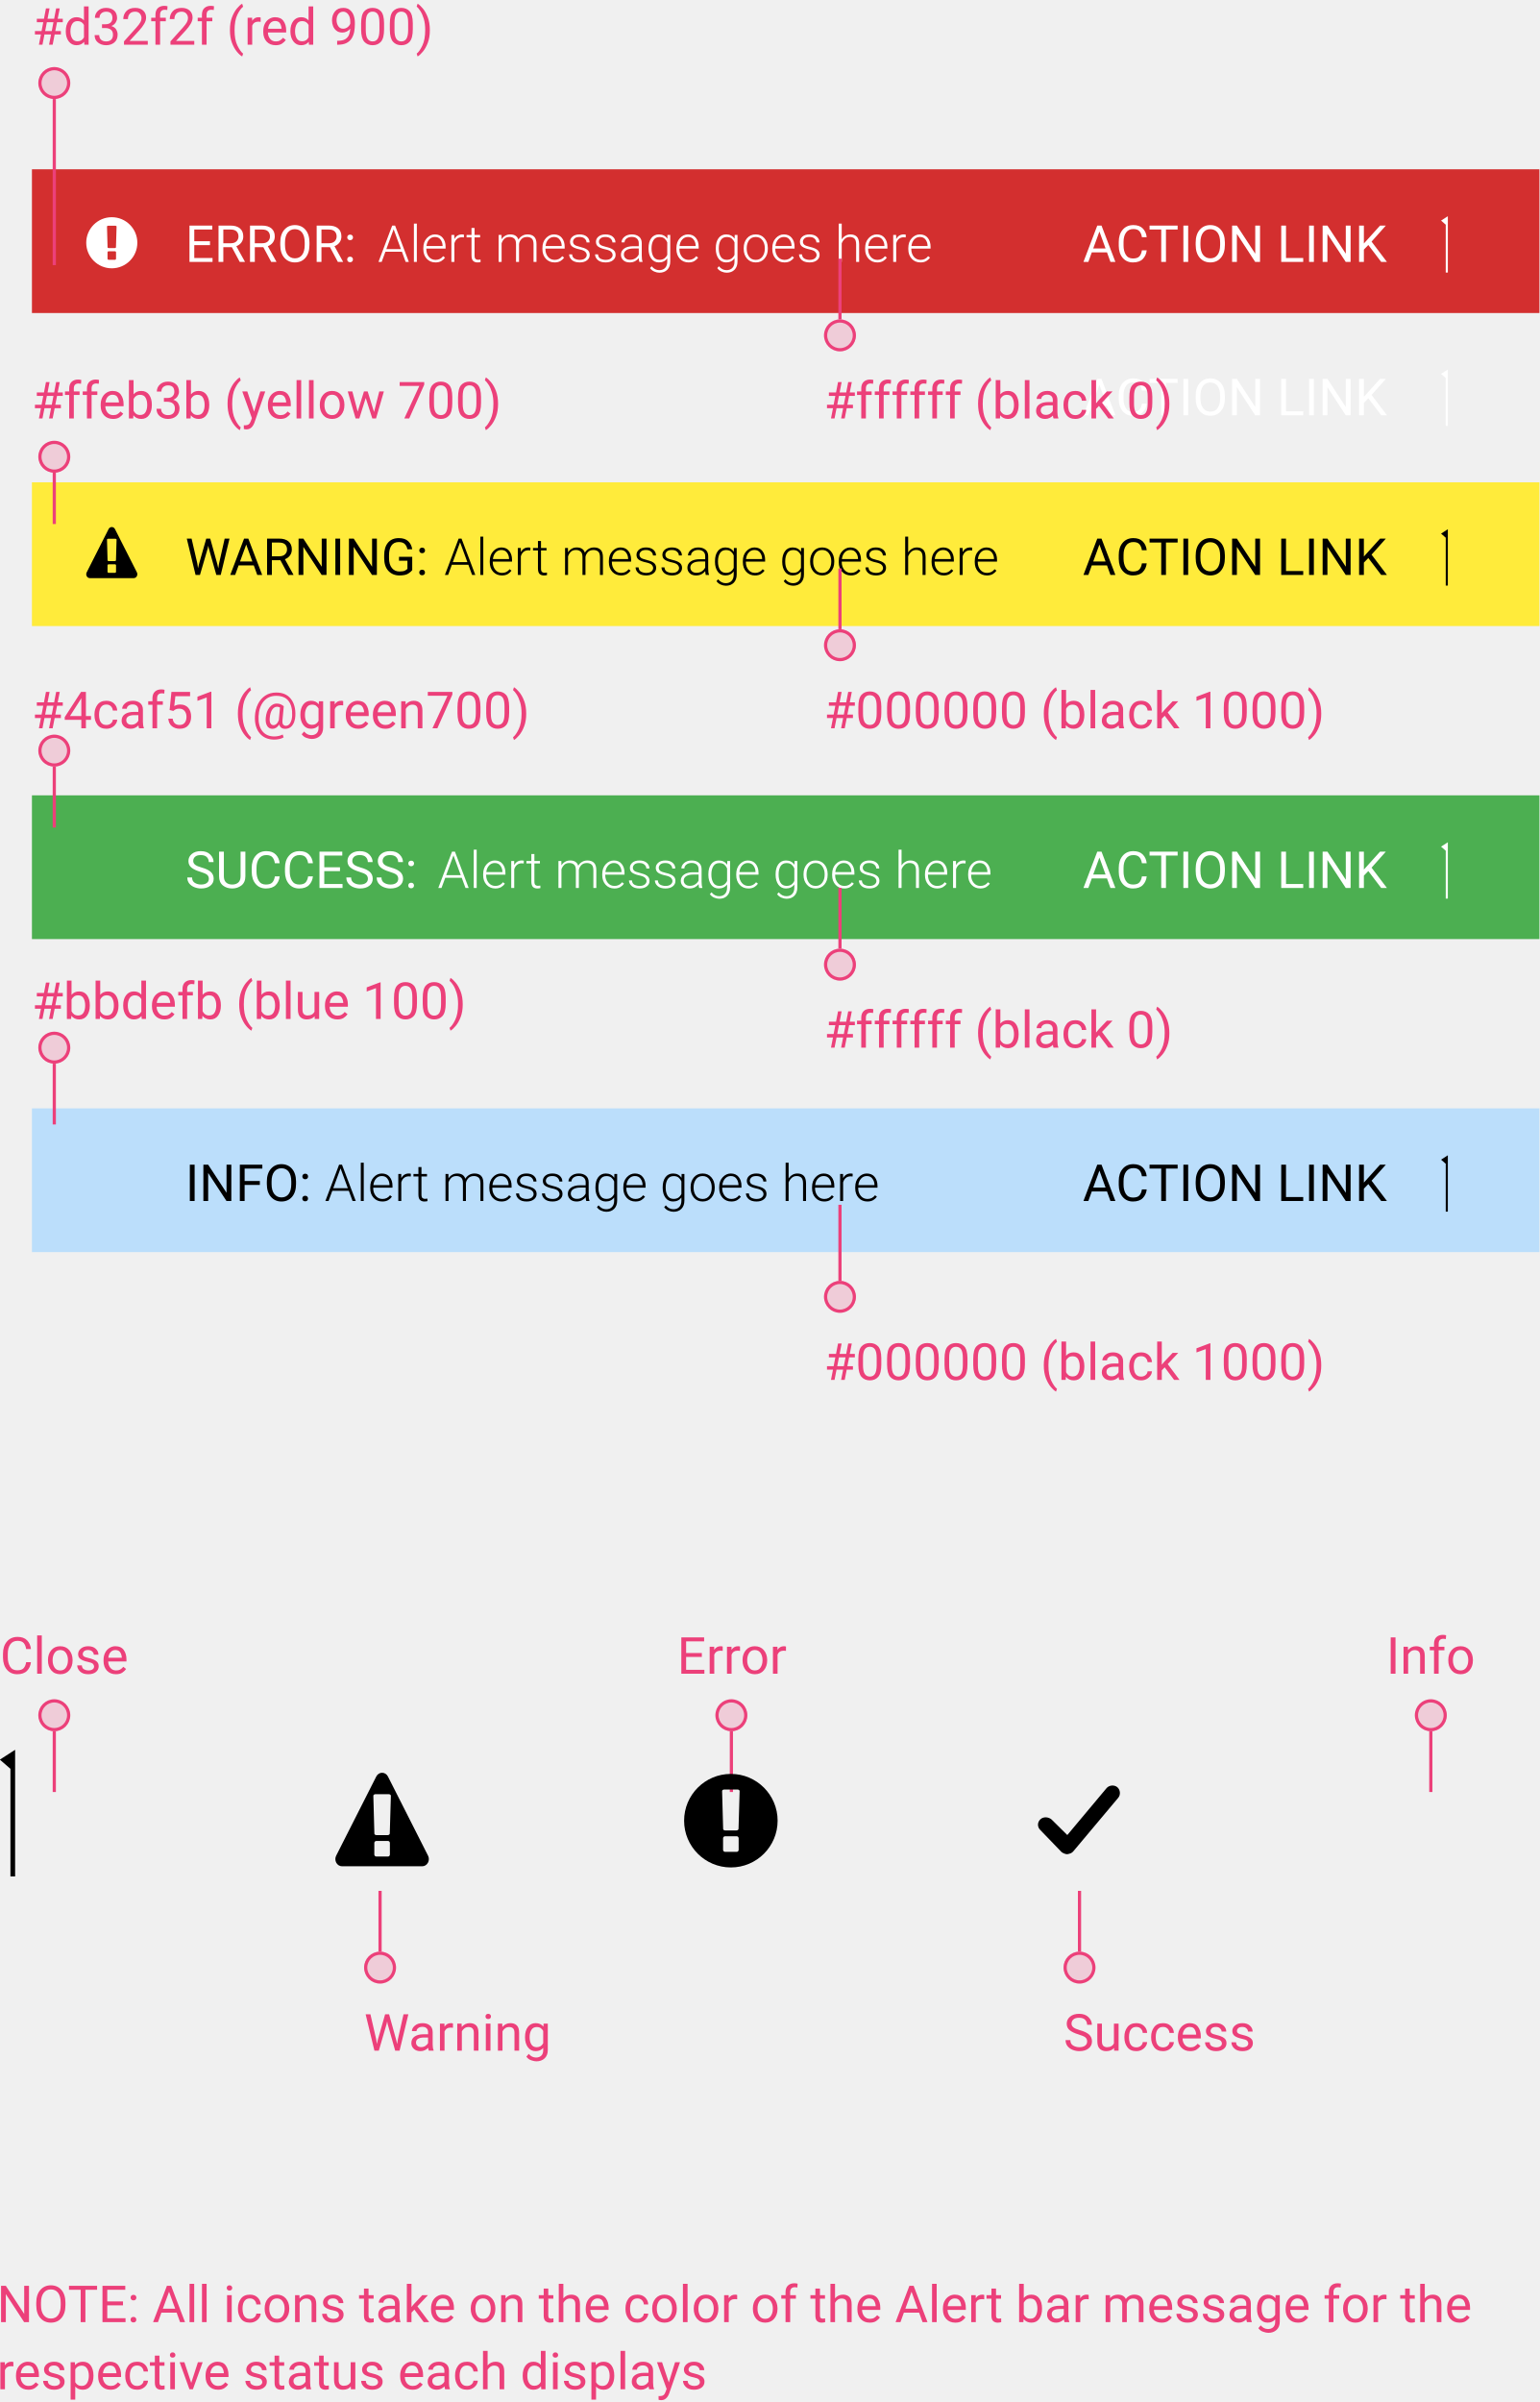
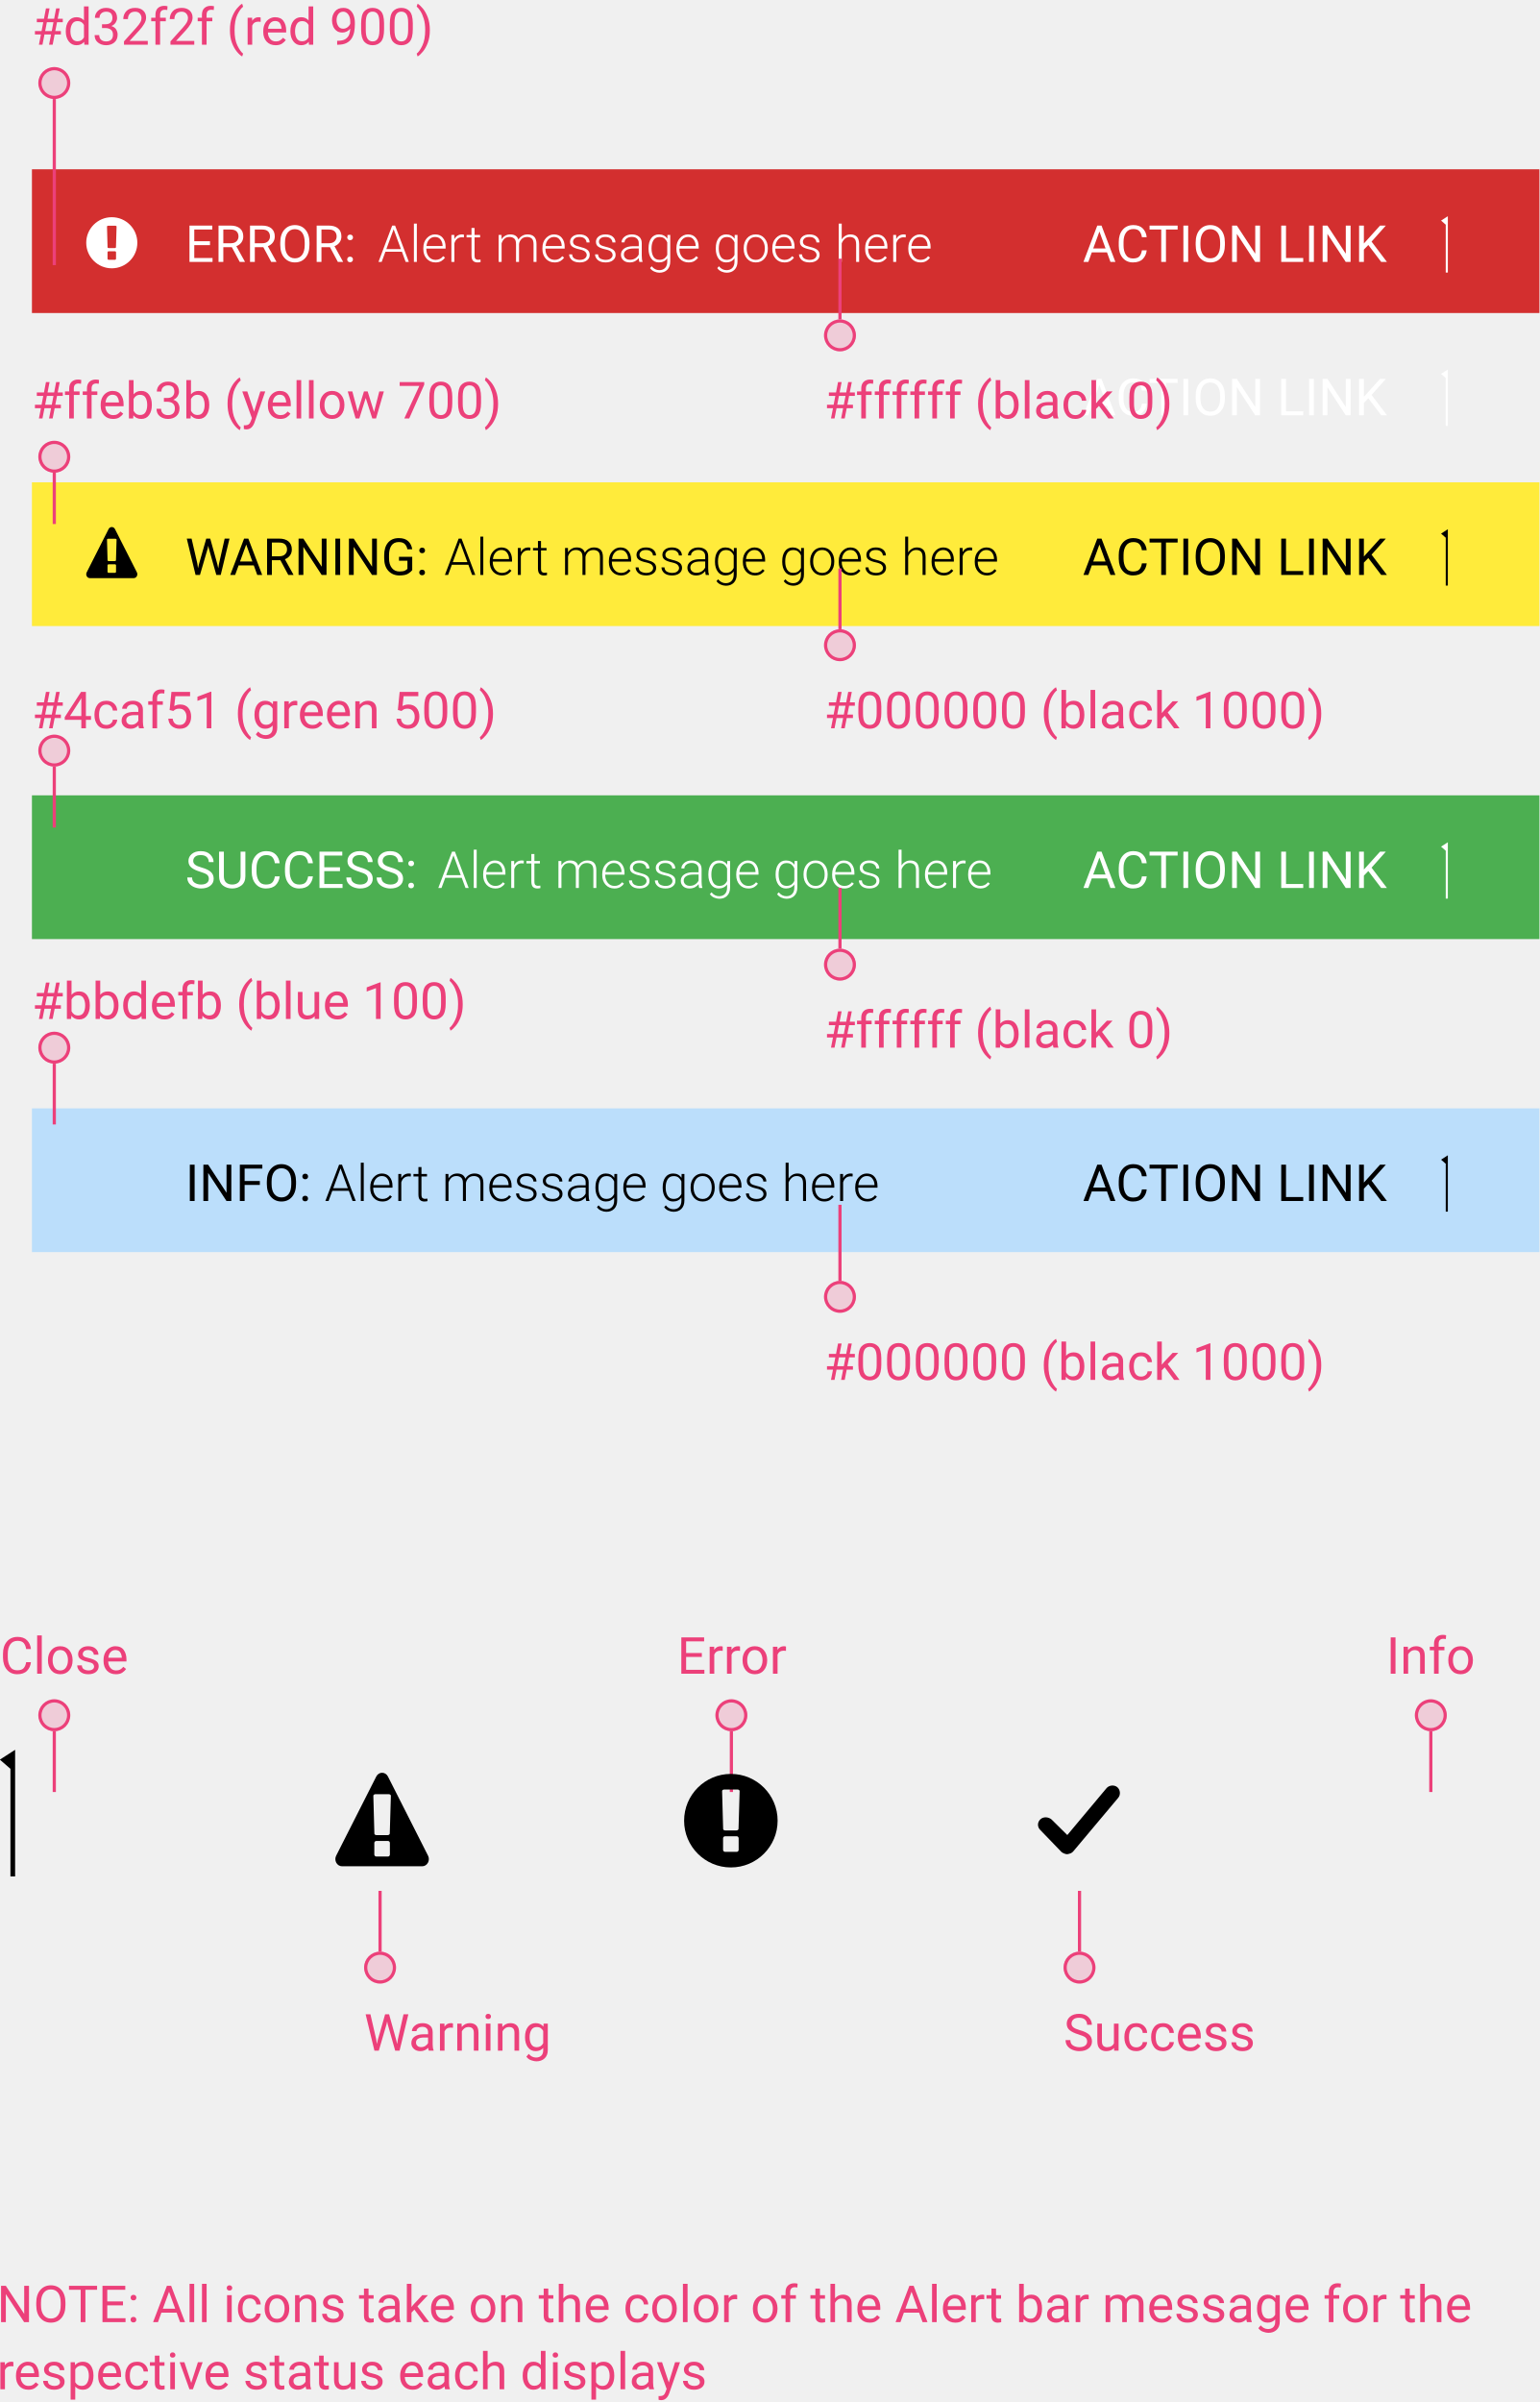
<svg xmlns="http://www.w3.org/2000/svg" xmlns:xlink="http://www.w3.org/1999/xlink" width="482px" height="752px" viewBox="0 0 482 752" version="1.1">
  <defs>
    <circle id="path-1" cx="5" cy="5" r="5" />
    <circle id="path-2" cx="5" cy="5" r="5" />
    <circle id="path-3" cx="5" cy="5" r="5" />
    <circle id="path-4" cx="5" cy="5" r="5" />
    <circle id="path-5" cx="5" cy="5" r="5" />
    <circle id="path-6" cx="5" cy="5" r="5" />
    <circle id="path-7" cx="5" cy="5" r="5" />
    <circle id="path-8" cx="5" cy="5" r="5" />
    <circle id="path-9" cx="5" cy="5" r="5" />
    <circle id="path-10" cx="5" cy="5" r="5" />
    <circle id="path-11" cx="5" cy="5" r="5" />
    <circle id="path-12" cx="5" cy="5" r="5" />
    <circle id="path-13" cx="5" cy="5" r="5" />
  </defs>
  <g stroke="none" stroke-width="1" fill="none" fill-rule="evenodd">
    <g transform="translate(-443, -2468)">
      <g transform="translate(442, 2465)">
        <g>
          <g transform="translate(11, 252)">
            <polygon fill="#4CAF51" points="0 45 472 45 472 0 0 0" />
            <text font-family="Roboto-Medium, Roboto" font-size="16" font-weight="400" fill="#FFFFFF">
              <tspan x="48" y="29">SUCCESS: </tspan>
              <tspan x="126.984" y="29" font-family="Roboto-Light, Roboto" font-weight="300">Alert message goes here </tspan>
            </text>
            <text font-family="Roboto-Medium, Roboto" font-size="16" font-weight="400" fill="#FFFFFF">
              <tspan x="329" y="29">ACTION LINK</tspan>
            </text>
            <text font-family="FontAwesome" font-size="16" font-weight="normal" fill="#FFFFFF">
              <tspan x="443" y="29"></tspan>
            </text>
          </g>
          <g transform="translate(11, 350)">
            <polygon fill="#BBDEFB" points="0 45 472 45 472 0 0 0" />
            <text font-family="Roboto-Medium, Roboto" font-size="16" font-weight="400" fill="#000000">
              <tspan x="48" y="29">INFO: </tspan>
              <tspan x="91.625" y="29" font-family="Roboto-Light, Roboto" font-weight="300">Alert message goes here </tspan>
            </text>
            <text font-family="Roboto-Medium, Roboto" font-size="16" font-weight="400" fill="#000000">
              <tspan x="329" y="29">ACTION LINK</tspan>
            </text>
            <text font-family="FontAwesome" font-size="16" font-weight="normal" fill="#000000">
              <tspan x="443" y="29"></tspan>
            </text>
          </g>
          <g transform="translate(11, 154)">
            <polygon fill="#FFEB3B" points="0 45 472 45 472 0 0 0" />
            <text font-family="Roboto-Medium, Roboto" font-size="16" font-weight="400" fill="#000000">
              <tspan x="48" y="29">WARNING: </tspan>
              <tspan x="129.055" y="29" font-family="Roboto-Light, Roboto" font-weight="300">Alert message goes here </tspan>
            </text>
            <text font-family="Roboto-Medium, Roboto" font-size="16" font-weight="400" fill="#000000">
              <tspan x="329" y="29">ACTION LINK</tspan>
            </text>
            <text font-family="FontAwesome" font-size="16" font-weight="normal" fill="#000000">
              <tspan x="443" y="29"></tspan>
            </text>
            <path d="M26.312,24.407 C26.302,24.553 26.146,24.668 25.959,24.668 L24.031,24.668 C23.834,24.668 23.677,24.553 23.677,24.407 L23.5,17.938 C23.5,17.865 23.531,17.792 23.604,17.75 C23.666,17.698 23.76,17.667 23.854,17.667 L26.146,17.667 C26.24,17.667 26.333,17.698 26.396,17.75 C26.469,17.792 26.501,17.865 26.501,17.938 L26.312,24.407 Z M26.333,27.99 C26.333,28.178 26.187,28.334 26.011,28.334 L24.011,28.334 C23.823,28.334 23.666,28.178 23.666,27.99 L23.666,26.011 C23.666,25.823 23.823,25.667 24.011,25.667 L26.011,25.667 C26.187,25.667 26.333,25.823 26.333,26.011 L26.333,27.99 Z M32.858,28.183 L26,14.644 C25.803,14.249 25.419,14 25,14 C24.581,14 24.197,14.249 24,14.644 L17.142,28.183 C16.945,28.557 16.955,29.019 17.159,29.394 C17.365,29.769 17.739,30 18.142,30 L31.858,30 C32.261,30 32.635,29.769 32.841,29.394 C33.045,29.019 33.055,28.557 32.858,28.183 L32.858,28.183 Z" fill="#000000" />
          </g>
          <g transform="translate(11, 56)">
            <polygon fill="#D32F2F" points="0 45 472 45 472 0 0 0" />
            <text font-family="Roboto-Medium, Roboto" font-size="16" font-weight="400" fill="#FFFFFF">
              <tspan x="48" y="29">ERROR: </tspan>
              <tspan x="108.25" y="29" font-family="Roboto-Light, Roboto" font-weight="300">Alert message goes here </tspan>
            </text>
            <text font-family="Roboto-Medium, Roboto" font-size="16" font-weight="400" fill="#FFFFFF">
              <tspan x="329" y="29">ACTION LINK</tspan>
            </text>
            <text font-family="Roboto-Medium, Roboto" font-size="16" font-weight="400" fill="#FFFFFF">
              <tspan x="329" y="77">ACTION LINK</tspan>
            </text>
            <text font-family="FontAwesome" font-size="16" font-weight="normal" fill="#FFFFFF">
              <tspan x="443" y="29"></tspan>
            </text>
            <text font-family="FontAwesome" font-size="16" font-weight="normal" fill="#FFFFFF">
              <tspan x="443" y="77"></tspan>
            </text>
            <path d="M26.312,24.406 C26.303,24.552 26.146,24.667 25.959,24.667 L24.031,24.667 C23.834,24.667 23.677,24.552 23.677,24.406 L23.5,17.938 C23.5,17.865 23.531,17.792 23.604,17.75 C23.666,17.698 23.76,17.667 23.854,17.667 L26.146,17.667 C26.24,17.667 26.333,17.698 26.396,17.75 C26.469,17.792 26.501,17.865 26.501,17.938 L26.312,24.406 Z M26.333,27.99 C26.333,28.177 26.187,28.333 26.011,28.333 L24.011,28.333 C23.823,28.333 23.666,28.177 23.666,27.99 L23.666,26.011 C23.666,25.823 23.823,25.667 24.011,25.667 L26.011,25.667 C26.187,25.667 26.333,25.823 26.333,26.011 L26.333,27.99 Z M25,15 C20.583,15 17,18.583 17,23 C17,27.417 20.583,31 25,31 C29.417,31 33,27.417 33,23 C33,18.583 29.417,15 25,15 L25,15 Z" fill="#FFFFFF" />
          </g>
          <g transform="translate(0, 489)">
            <text font-family="Roboto-Regular, Roboto" font-size="16" font-weight="normal" fill="#EC407A">
              <tspan x="115" y="135" />
              <tspan x="115" y="156">Warning</tspan>
            </text>
            <text font-family="Roboto-Regular, Roboto" font-size="16" font-weight="normal" fill="#EC407A">
              <tspan x="0" y="220" />
              <tspan x="0" y="241">NOTE: All icons take on the color of the Alert bar message for the </tspan>
              <tspan x="0" y="262">respective status each displays</tspan>
            </text>
            <text font-family="Roboto-Regular, Roboto" font-size="16" font-weight="normal" fill="#EC407A">
              <tspan x="213" y="17" />
              <tspan x="213" y="38">Error</tspan>
            </text>
            <text font-family="Roboto-Regular, Roboto" font-size="16" font-weight="normal" fill="#EC407A">
              <tspan x="1" y="17" />
              <tspan x="1" y="38">Close</tspan>
            </text>
            <text font-family="Roboto-Regular, Roboto" font-size="16" font-weight="normal" fill="#EC407A">
              <tspan x="334" y="135" />
              <tspan x="334" y="156">Success</tspan>
            </text>
            <text font-family="Roboto-Regular, Roboto" font-size="16" font-weight="normal" fill="#EC407A">
              <tspan x="435" y="17" />
              <tspan x="435" y="38">Info</tspan>
            </text>
            <g transform="translate(120, 120) scale(-1, 1) rotate(-180) translate(-120, -120) translate(115, 105)">
              <g>
                <use fill-opacity="0.2" fill="#EC407A" fill-rule="evenodd" xlink:href="#path-1" />
                <circle stroke="#EC407A" stroke-width="1" cx="5" cy="5" r="4.5" />
              </g>
              <path d="M5,10 L5,29.034" stroke="#EC407A" />
            </g>
            <g transform="translate(230, 61) scale(-1, -1) rotate(-180) translate(-230, -61) translate(225, 46)">
              <g>
                <use fill-opacity="0.2" fill="#EC407A" fill-rule="evenodd" xlink:href="#path-2" />
                <circle stroke="#EC407A" stroke-width="1" cx="5" cy="5" r="4.5" />
              </g>
              <path d="M5,10 L5,29.034" stroke="#EC407A" />
            </g>
            <g transform="translate(18, 61) scale(-1, -1) rotate(-180) translate(-18, -61) translate(13, 46)">
              <g>
                <use fill-opacity="0.2" fill="#EC407A" fill-rule="evenodd" xlink:href="#path-3" />
                <circle stroke="#EC407A" stroke-width="1" cx="5" cy="5" r="4.5" />
              </g>
              <path d="M5,10 L5,29.034" stroke="#EC407A" />
            </g>
            <g transform="translate(339, 120) scale(-1, 1) rotate(-180) translate(-339, -120) translate(334, 105)">
              <g>
                <use fill-opacity="0.2" fill="#EC407A" fill-rule="evenodd" xlink:href="#path-4" />
                <circle stroke="#EC407A" stroke-width="1" cx="5" cy="5" r="4.5" />
              </g>
              <path d="M5,10 L5,29.034" stroke="#EC407A" />
            </g>
            <g transform="translate(449, 61) scale(-1, -1) rotate(-180) translate(-449, -61) translate(444, 46)">
              <g>
                <use fill-opacity="0.2" fill="#EC407A" fill-rule="evenodd" xlink:href="#path-5" />
                <circle stroke="#EC407A" stroke-width="1" cx="5" cy="5" r="4.5" />
              </g>
              <path d="M5,10 L5,29.034" stroke="#EC407A" />
            </g>
            <g transform="translate(106, 69)" fill="#000000">
              <path d="M126.239,17.579 C126.222,17.846 125.934,18.056 125.593,18.056 L122.064,18.056 C121.704,18.056 121.418,17.846 121.418,17.579 L121.093,5.742 C121.093,5.608 121.15,5.475 121.284,5.398 C121.397,5.303 121.57,5.246 121.742,5.246 L125.934,5.246 C126.106,5.246 126.278,5.303 126.392,5.398 C126.525,5.475 126.585,5.608 126.585,5.742 L126.239,17.579 Z M126.278,24.136 C126.278,24.479 126.01,24.765 125.688,24.765 L122.028,24.765 C121.684,24.765 121.397,24.479 121.397,24.136 L121.397,20.515 C121.397,20.172 121.684,19.886 122.028,19.886 L125.688,19.886 C126.01,19.886 126.278,20.172 126.278,20.515 L126.278,24.136 Z M123.838,0.366 C115.755,0.366 109.198,6.923 109.198,15.006 C109.198,23.088 115.755,29.645 123.838,29.645 C131.922,29.645 138.477,23.088 138.477,15.006 C138.477,6.923 131.922,0.366 123.838,0.366 L123.838,0.366 Z" />
              <path d="M17.04,19.045 C17.022,19.312 16.736,19.522 16.394,19.522 L12.866,19.522 C12.506,19.522 12.219,19.312 12.219,19.045 L11.894,7.207 C11.894,7.074 11.952,6.941 12.084,6.864 C12.199,6.769 12.371,6.712 12.543,6.712 L16.736,6.712 C16.908,6.712 17.079,6.769 17.194,6.864 C17.327,6.941 17.386,7.074 17.386,7.207 L17.04,19.045 Z M17.079,25.602 C17.079,25.945 16.812,26.231 16.489,26.231 L12.829,26.231 C12.486,26.231 12.199,25.945 12.199,25.602 L12.199,21.98 C12.199,21.637 12.486,21.351 12.829,21.351 L16.489,21.351 C16.812,21.351 17.079,21.637 17.079,21.98 L17.079,25.602 Z M29.019,25.955 L16.469,1.18 C16.109,0.457 15.406,0.001 14.64,0.001 C13.872,0.001 13.17,0.457 12.81,1.18 L0.26,25.955 C-0.1,26.64 -0.083,27.484 0.291,28.171 C0.667,28.857 1.353,29.28 2.09,29.28 L27.189,29.28 C27.926,29.28 28.611,28.857 28.988,28.171 C29.362,27.484 29.379,26.64 29.019,25.955 L29.019,25.955 Z" />
            </g>
            <text font-family="FontAwesome" font-size="36" font-weight="normal" fill="#000000">
              <tspan x="5" y="94"></tspan>
            </text>
          </g>
          <path d="M333.422,582.868 L326.718,575.923 C325.761,574.976 325.761,573.555 326.718,572.608 C327.676,571.661 329.272,571.819 330.23,572.608 L335.177,577.501 L347.467,562.821 C348.265,561.874 349.861,561.716 350.819,562.505 C351.776,563.295 351.936,564.873 351.138,565.82 L337.093,582.553 C336.614,583.184 335.975,583.342 335.177,583.5 C334.539,583.5 333.9,583.184 333.422,582.868 Z" fill="#000000" fill-rule="nonzero" />
          <text font-family="Roboto-Regular, Roboto" font-size="16" font-weight="normal" fill="#EC407A">
            <tspan x="11" y="17">#d32f2f (red 900)</tspan>
          </text>
          <text font-family="Roboto-Regular, Roboto" font-size="16" font-weight="normal" fill="#EC407A">
            <tspan x="11" y="113" />
            <tspan x="11" y="134">#ffeb3b (yellow 700)</tspan>
          </text>
          <text font-family="Roboto-Regular, Roboto" font-size="16" font-weight="normal" fill="#EC407A">
            <tspan x="11" y="210" />
-             <tspan x="11" y="231">#4caf51 (@green700)</tspan>
+             <tspan x="11" y="231">#4caf51 (green 500)</tspan>
          </text>
          <text font-family="Roboto-Regular, Roboto" font-size="16" font-weight="normal" fill="#EC407A">
            <tspan x="259" y="310" />
            <tspan x="259" y="331">#ffffff (black 0)</tspan>
          </text>
          <text font-family="Roboto-Regular, Roboto" font-size="16" font-weight="normal" fill="#EC407A">
            <tspan x="259" y="113" />
            <tspan x="259" y="134">#ffffff (black 0)</tspan>
          </text>
          <text font-family="Roboto-Regular, Roboto" font-size="16" font-weight="normal" fill="#EC407A">
            <tspan x="259" y="414" />
            <tspan x="259" y="435">#000000 (black 1000)</tspan>
          </text>
          <text font-family="Roboto-Regular, Roboto" font-size="16" font-weight="normal" fill="#EC407A">
            <tspan x="259" y="210" />
            <tspan x="259" y="231">#000000 (black 1000)</tspan>
          </text>
          <text font-family="Roboto-Regular, Roboto" font-size="16" font-weight="normal" fill="#EC407A">
            <tspan x="11" y="322">#bbdefb (blue 100)</tspan>
          </text>
          <g transform="translate(18, 55) scale(-1, -1) rotate(-180) translate(-18, -55) translate(13, 24)">
            <g>
              <use fill-opacity="0.2" fill="#EC407A" fill-rule="evenodd" xlink:href="#path-6" />
              <circle stroke="#EC407A" stroke-width="1" cx="5" cy="5" r="4.5" />
            </g>
            <path d="M5,10 L5,62" stroke="#EC407A" />
          </g>
          <g transform="translate(18, 154.5) scale(-1, -1) rotate(-180) translate(-18, -154.5) translate(13, 141)">
            <g>
              <use fill-opacity="0.2" fill="#EC407A" fill-rule="evenodd" xlink:href="#path-7" />
              <circle stroke="#EC407A" stroke-width="1" cx="5" cy="5" r="4.5" />
            </g>
            <path d="M5,10 C5,20.705 5,26.057 5,26.057" stroke="#EC407A" />
          </g>
          <g transform="translate(18, 341) scale(-1, -1) rotate(-180) translate(-18, -341) translate(13, 326)">
            <g>
              <use fill-opacity="0.2" fill="#EC407A" fill-rule="evenodd" xlink:href="#path-8" />
              <circle stroke="#EC407A" stroke-width="1" cx="5" cy="5" r="4.5" />
            </g>
            <path d="M5,10 L5,29.034" stroke="#EC407A" />
          </g>
          <g transform="translate(264, 295) scale(-1, 1) rotate(-180) translate(-264, -295) translate(259, 280)">
            <g>
              <use fill-opacity="0.2" fill="#EC407A" fill-rule="evenodd" xlink:href="#path-9" />
              <circle stroke="#EC407A" stroke-width="1" cx="5" cy="5" r="4.5" />
            </g>
            <path d="M5,10 L5,29.034" stroke="#EC407A" />
          </g>
          <g transform="translate(264, 98) scale(-1, 1) rotate(-180) translate(-264, -98) translate(259, 83)">
            <g>
              <use fill-opacity="0.2" fill="#EC407A" fill-rule="evenodd" xlink:href="#path-10" />
              <circle stroke="#EC407A" stroke-width="1" cx="5" cy="5" r="4.5" />
            </g>
            <path d="M5,10 L5,29.034" stroke="#EC407A" />
          </g>
          <g transform="translate(264, 397) scale(-1, 1) rotate(-180) translate(-264, -397) translate(259, 380)">
            <g>
              <use fill-opacity="0.2" fill="#EC407A" fill-rule="evenodd" xlink:href="#path-11" />
              <circle stroke="#EC407A" stroke-width="1" cx="5" cy="5" r="4.5" />
            </g>
            <path d="M5,10 L5,33.821" stroke="#EC407A" />
          </g>
          <g transform="translate(264, 195) scale(-1, 1) rotate(-180) translate(-264, -195) translate(259, 180)">
            <g>
              <use fill-opacity="0.2" fill="#EC407A" fill-rule="evenodd" xlink:href="#path-12" />
              <circle stroke="#EC407A" stroke-width="1" cx="5" cy="5" r="4.5" />
            </g>
            <path d="M5,10 L5,29.034" stroke="#EC407A" />
          </g>
          <g transform="translate(18, 248) scale(-1, -1) rotate(-180) translate(-18, -248) translate(13, 233)">
            <g>
              <use fill-opacity="0.2" fill="#EC407A" fill-rule="evenodd" xlink:href="#path-13" />
              <circle stroke="#EC407A" stroke-width="1" cx="5" cy="5" r="4.5" />
            </g>
            <path d="M5,10 L5,29.082" stroke="#EC407A" />
          </g>
        </g>
      </g>
    </g>
  </g>
</svg>
